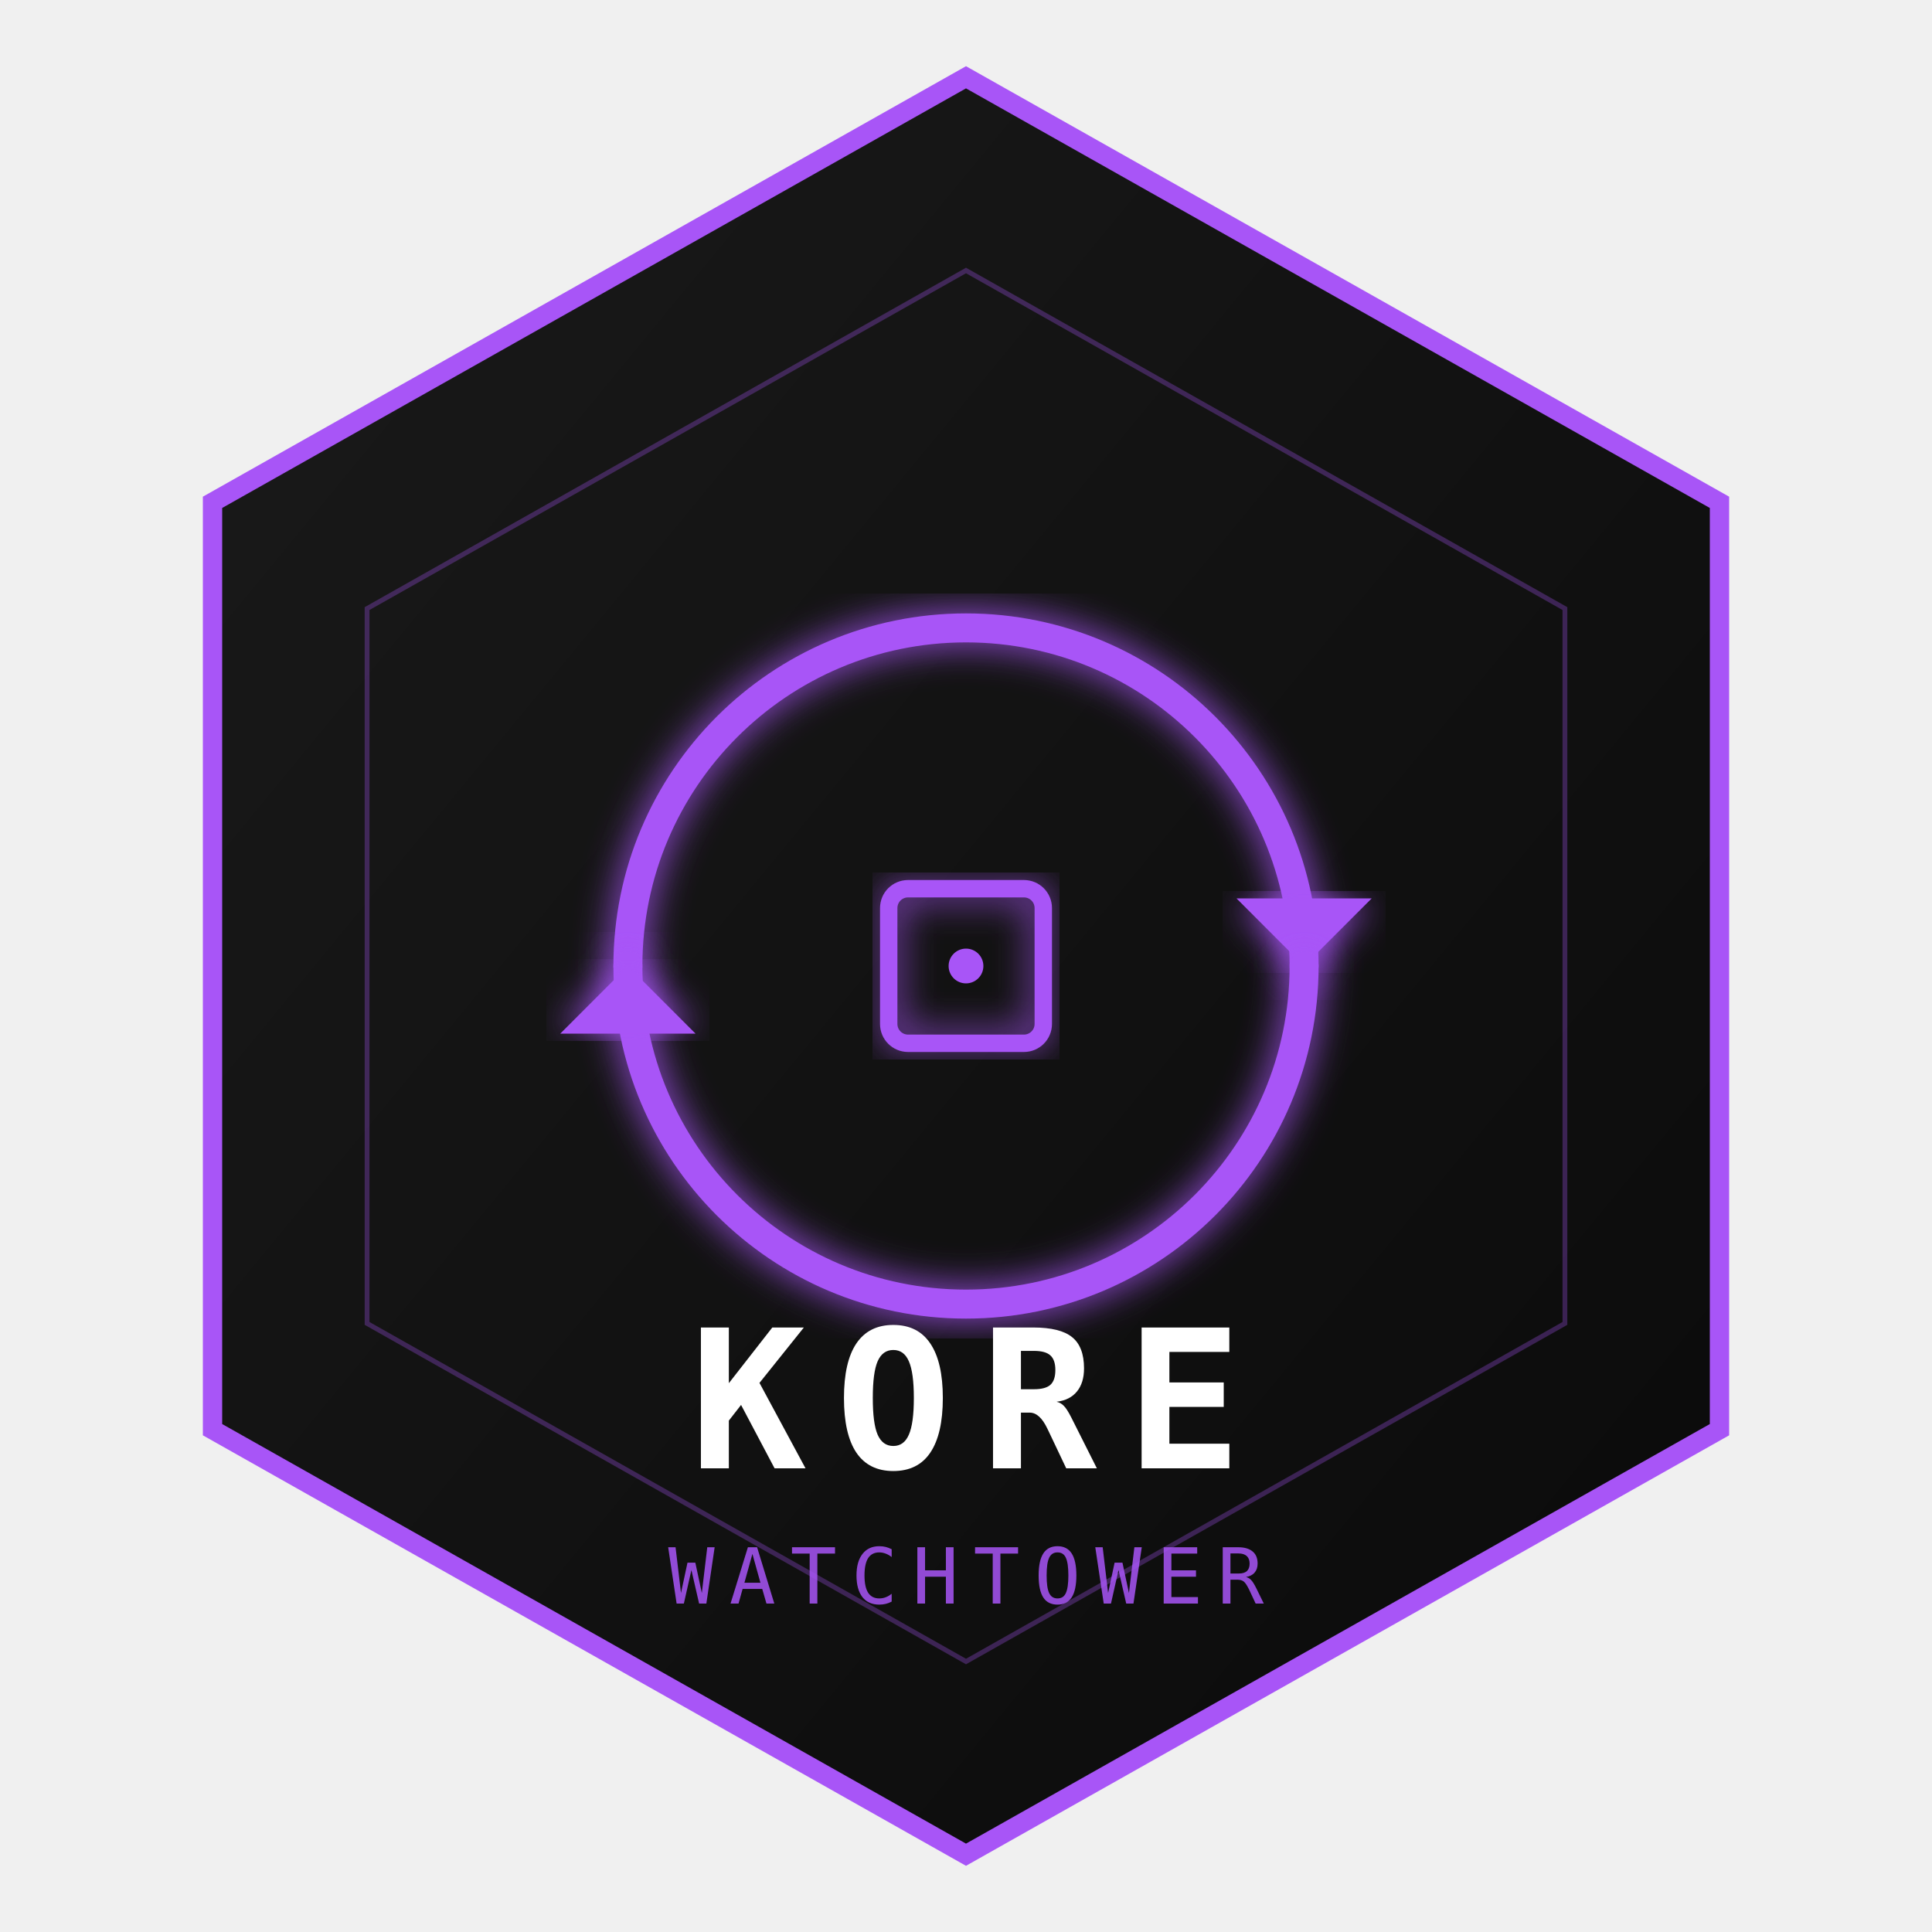
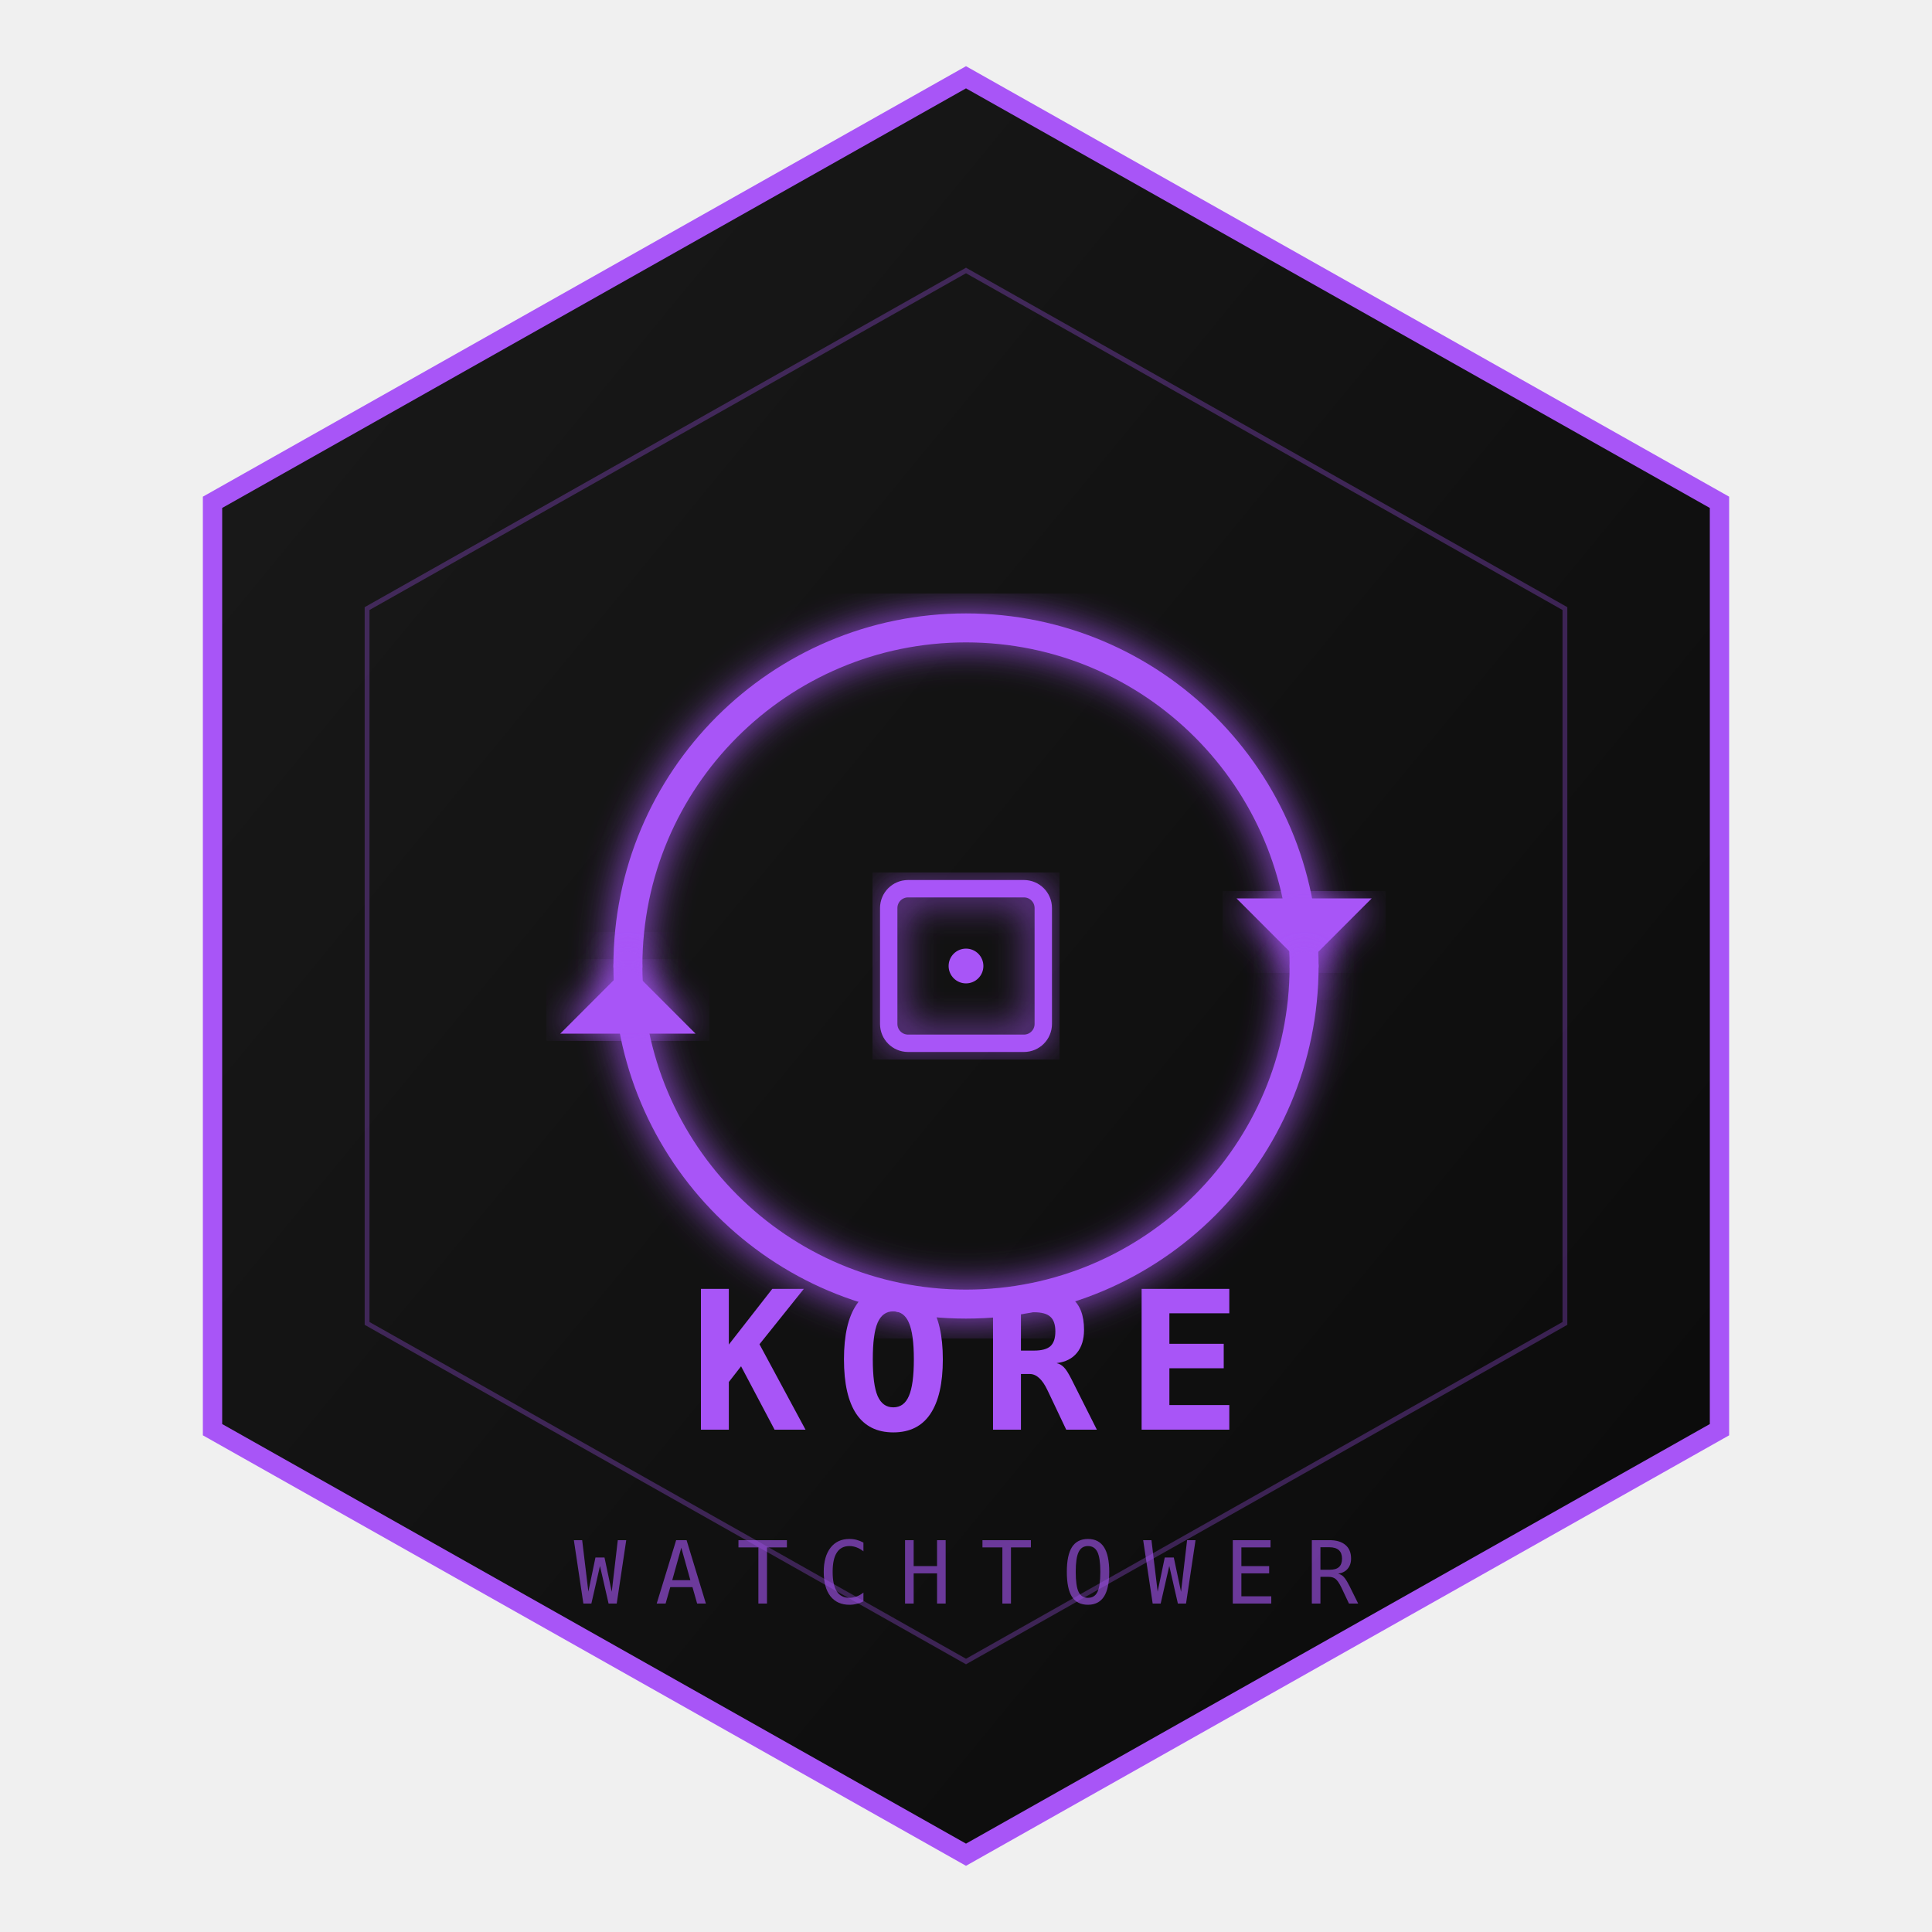
<svg xmlns="http://www.w3.org/2000/svg" viewBox="0 0 200 200" width="200" height="200">
  <defs>
    <linearGradient id="bg-watchtower" x1="0%" y1="0%" x2="100%" y2="100%">
      <stop offset="0%" style="stop-color:#1a1a1a" />
      <stop offset="100%" style="stop-color:#0a0a0a" />
    </linearGradient>
    <filter id="glow-purple">
      <feGaussianBlur stdDeviation="2" result="coloredBlur" />
      <feMerge>
        <feMergeNode in="coloredBlur" />
        <feMergeNode in="SourceGraphic" />
      </feMerge>
    </filter>
  </defs>
  <polygon points="100,8 178,52 178,148 100,192 22,148 22,52" fill="url(#bg-watchtower)" stroke="#a855f7" stroke-width="2" />
  <polygon points="100,28 162,63 162,137 100,172 38,137 38,63" fill="none" stroke="#a855f7" stroke-width="0.5" opacity="0.3" />
  <path d="M 65 100 A 35 35 0 0 1 135 100" fill="none" stroke="#a855f7" stroke-width="3" stroke-linecap="round" filter="url(#glow-purple)" />
  <polygon points="135,100 128,93 142,93" fill="#a855f7" filter="url(#glow-purple)" />
  <path d="M 135 100 A 35 35 0 0 1 65 100" fill="none" stroke="#a855f7" stroke-width="3" stroke-linecap="round" filter="url(#glow-purple)" />
  <polygon points="65,100 72,107 58,107" fill="#a855f7" filter="url(#glow-purple)" />
  <rect x="92" y="92" width="16" height="16" rx="2" fill="none" stroke="#a855f7" stroke-width="1.8" filter="url(#glow-purple)" />
  <circle cx="100" cy="100" r="1.8" fill="#a855f7" />
-   <text x="100" y="152" text-anchor="middle" font-family="'JetBrains Mono', monospace" font-weight="700" font-size="20" fill="#ffffff" letter-spacing="3">KORE</text>
-   <text x="100" y="166" text-anchor="middle" font-family="'JetBrains Mono', monospace" font-weight="400" font-size="8" fill="#a855f7" opacity="0.85" letter-spacing="1.5">WATCHTOWER</text>
+   <text x="100" y="148" text-anchor="middle" font-family="'JetBrains Mono', monospace" font-weight="700" font-size="20" fill="#a855f7" letter-spacing="3">KORE</text>
+   <text x="100" y="166" text-anchor="middle" font-family="'JetBrains Mono', monospace" font-weight="400" font-size="9" fill="#a855f7" opacity="0.6" letter-spacing="3">WATCHTOWER</text>
</svg>
